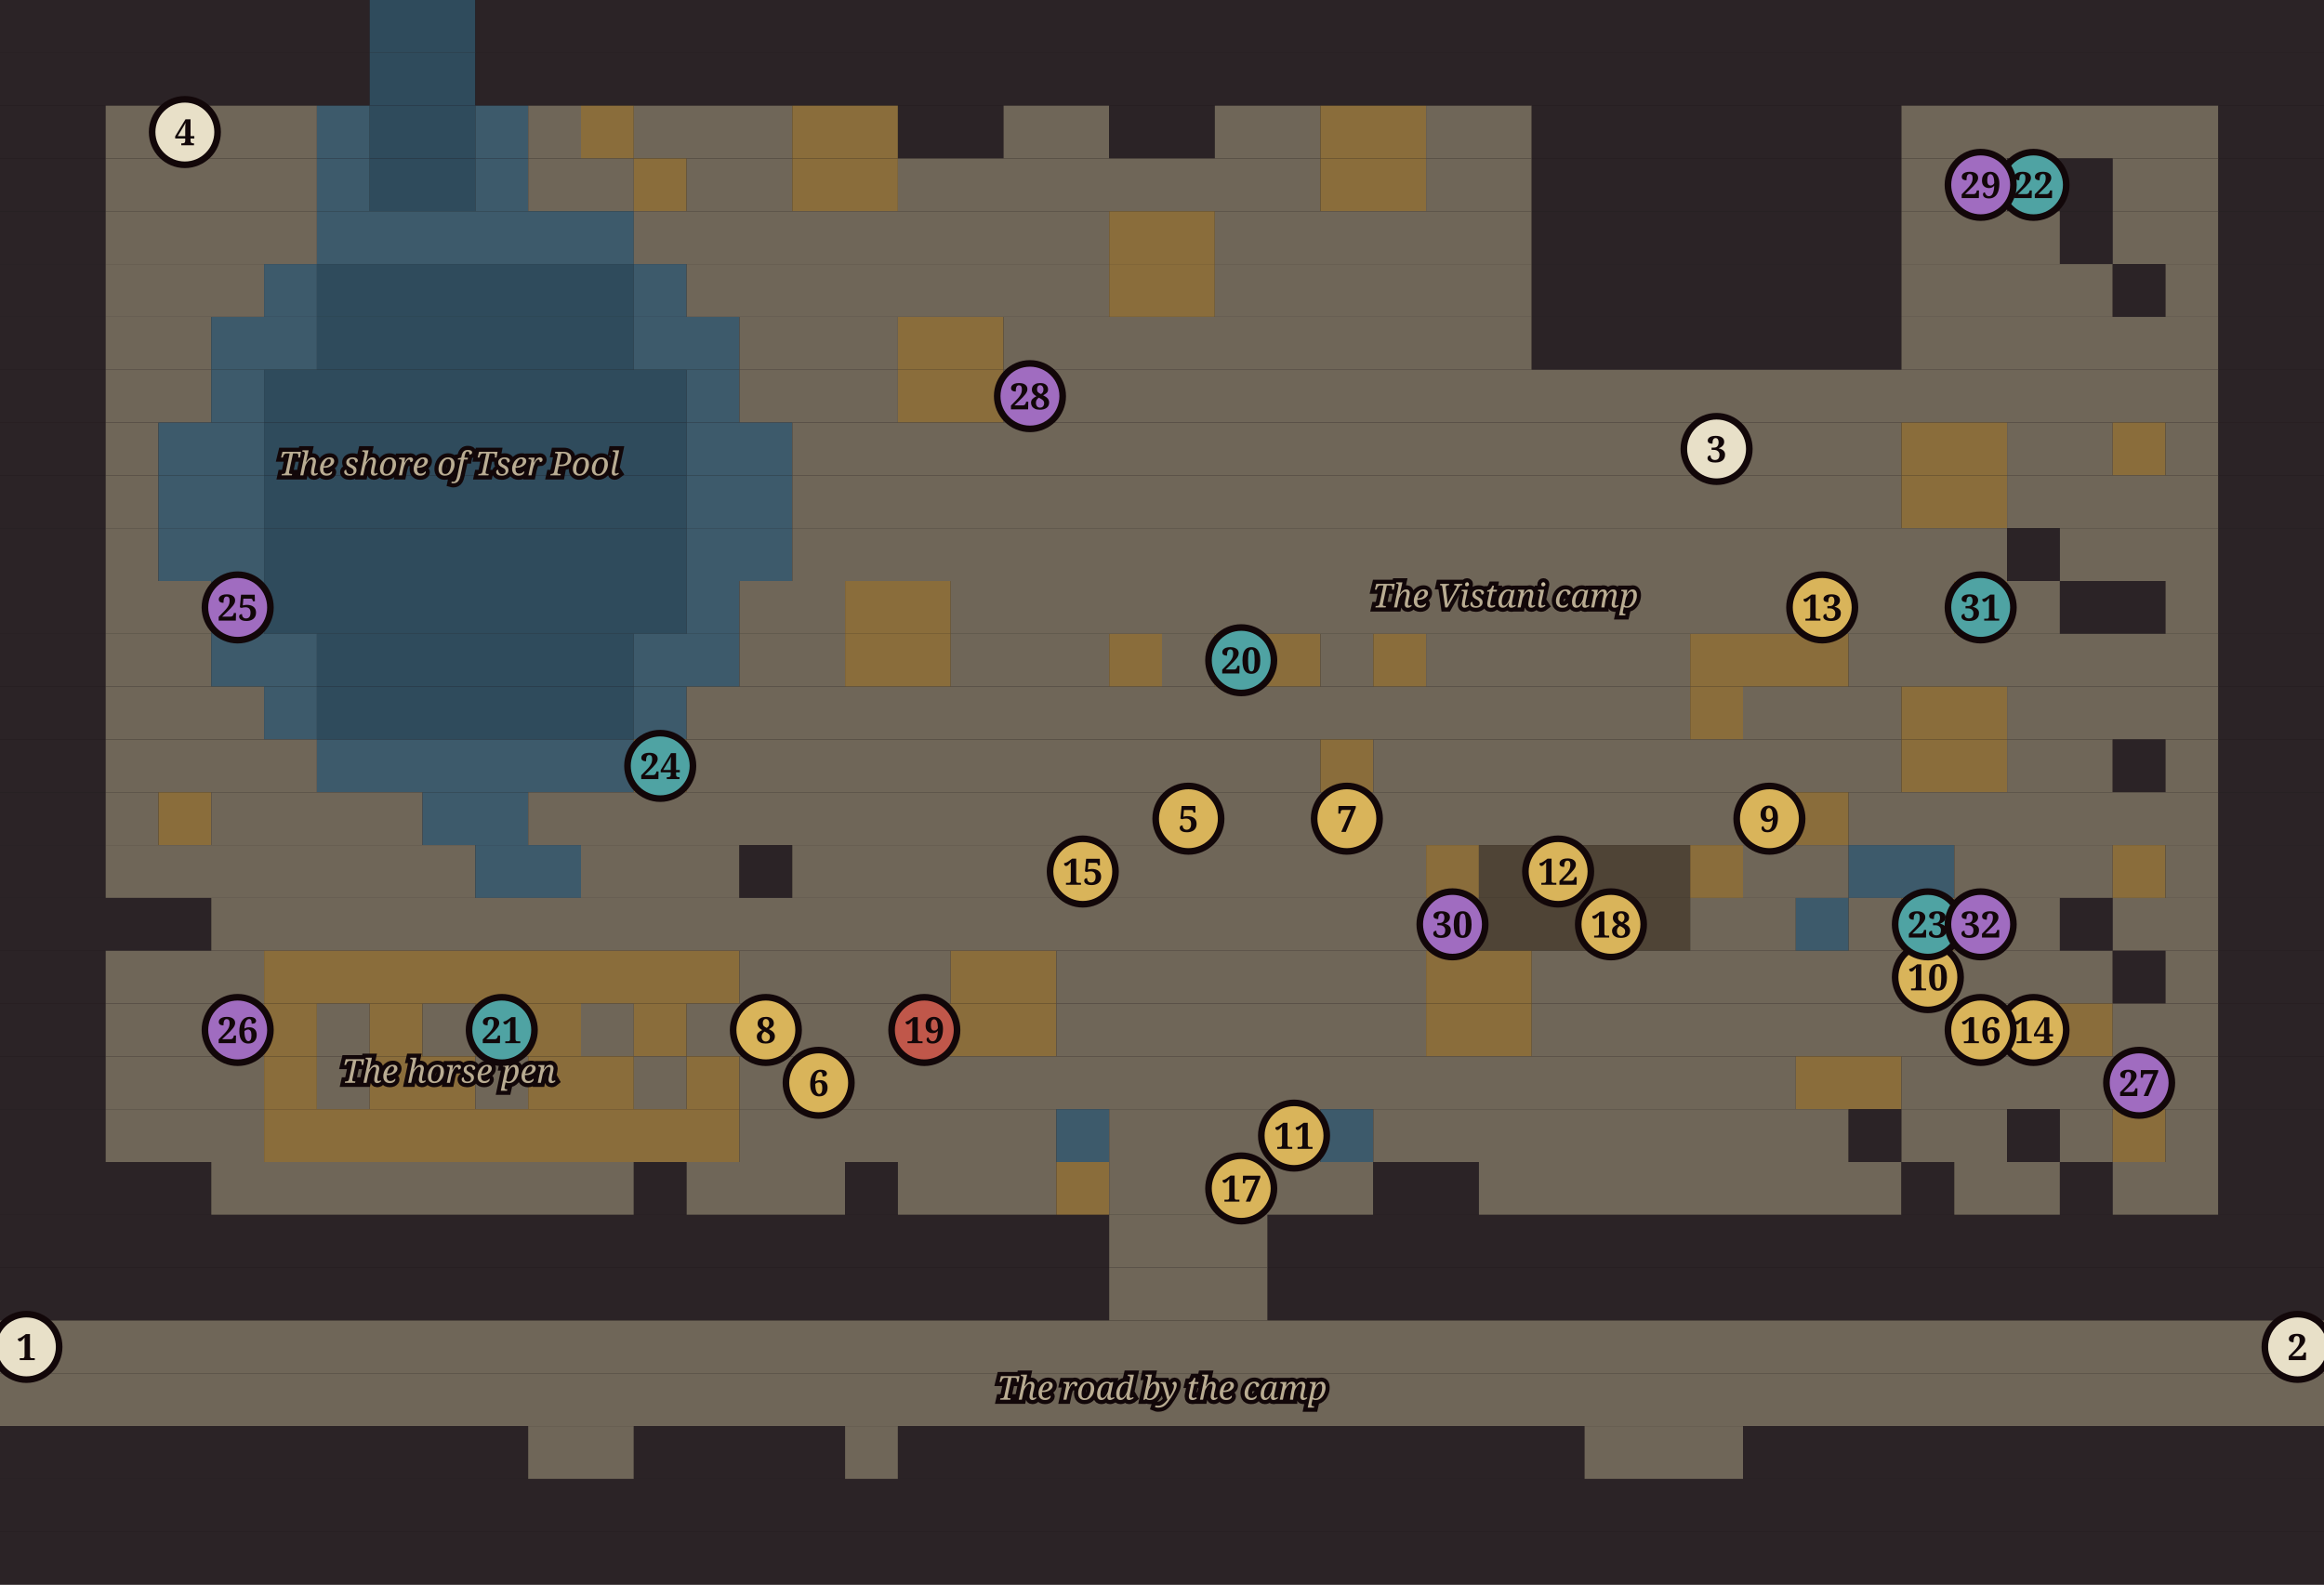
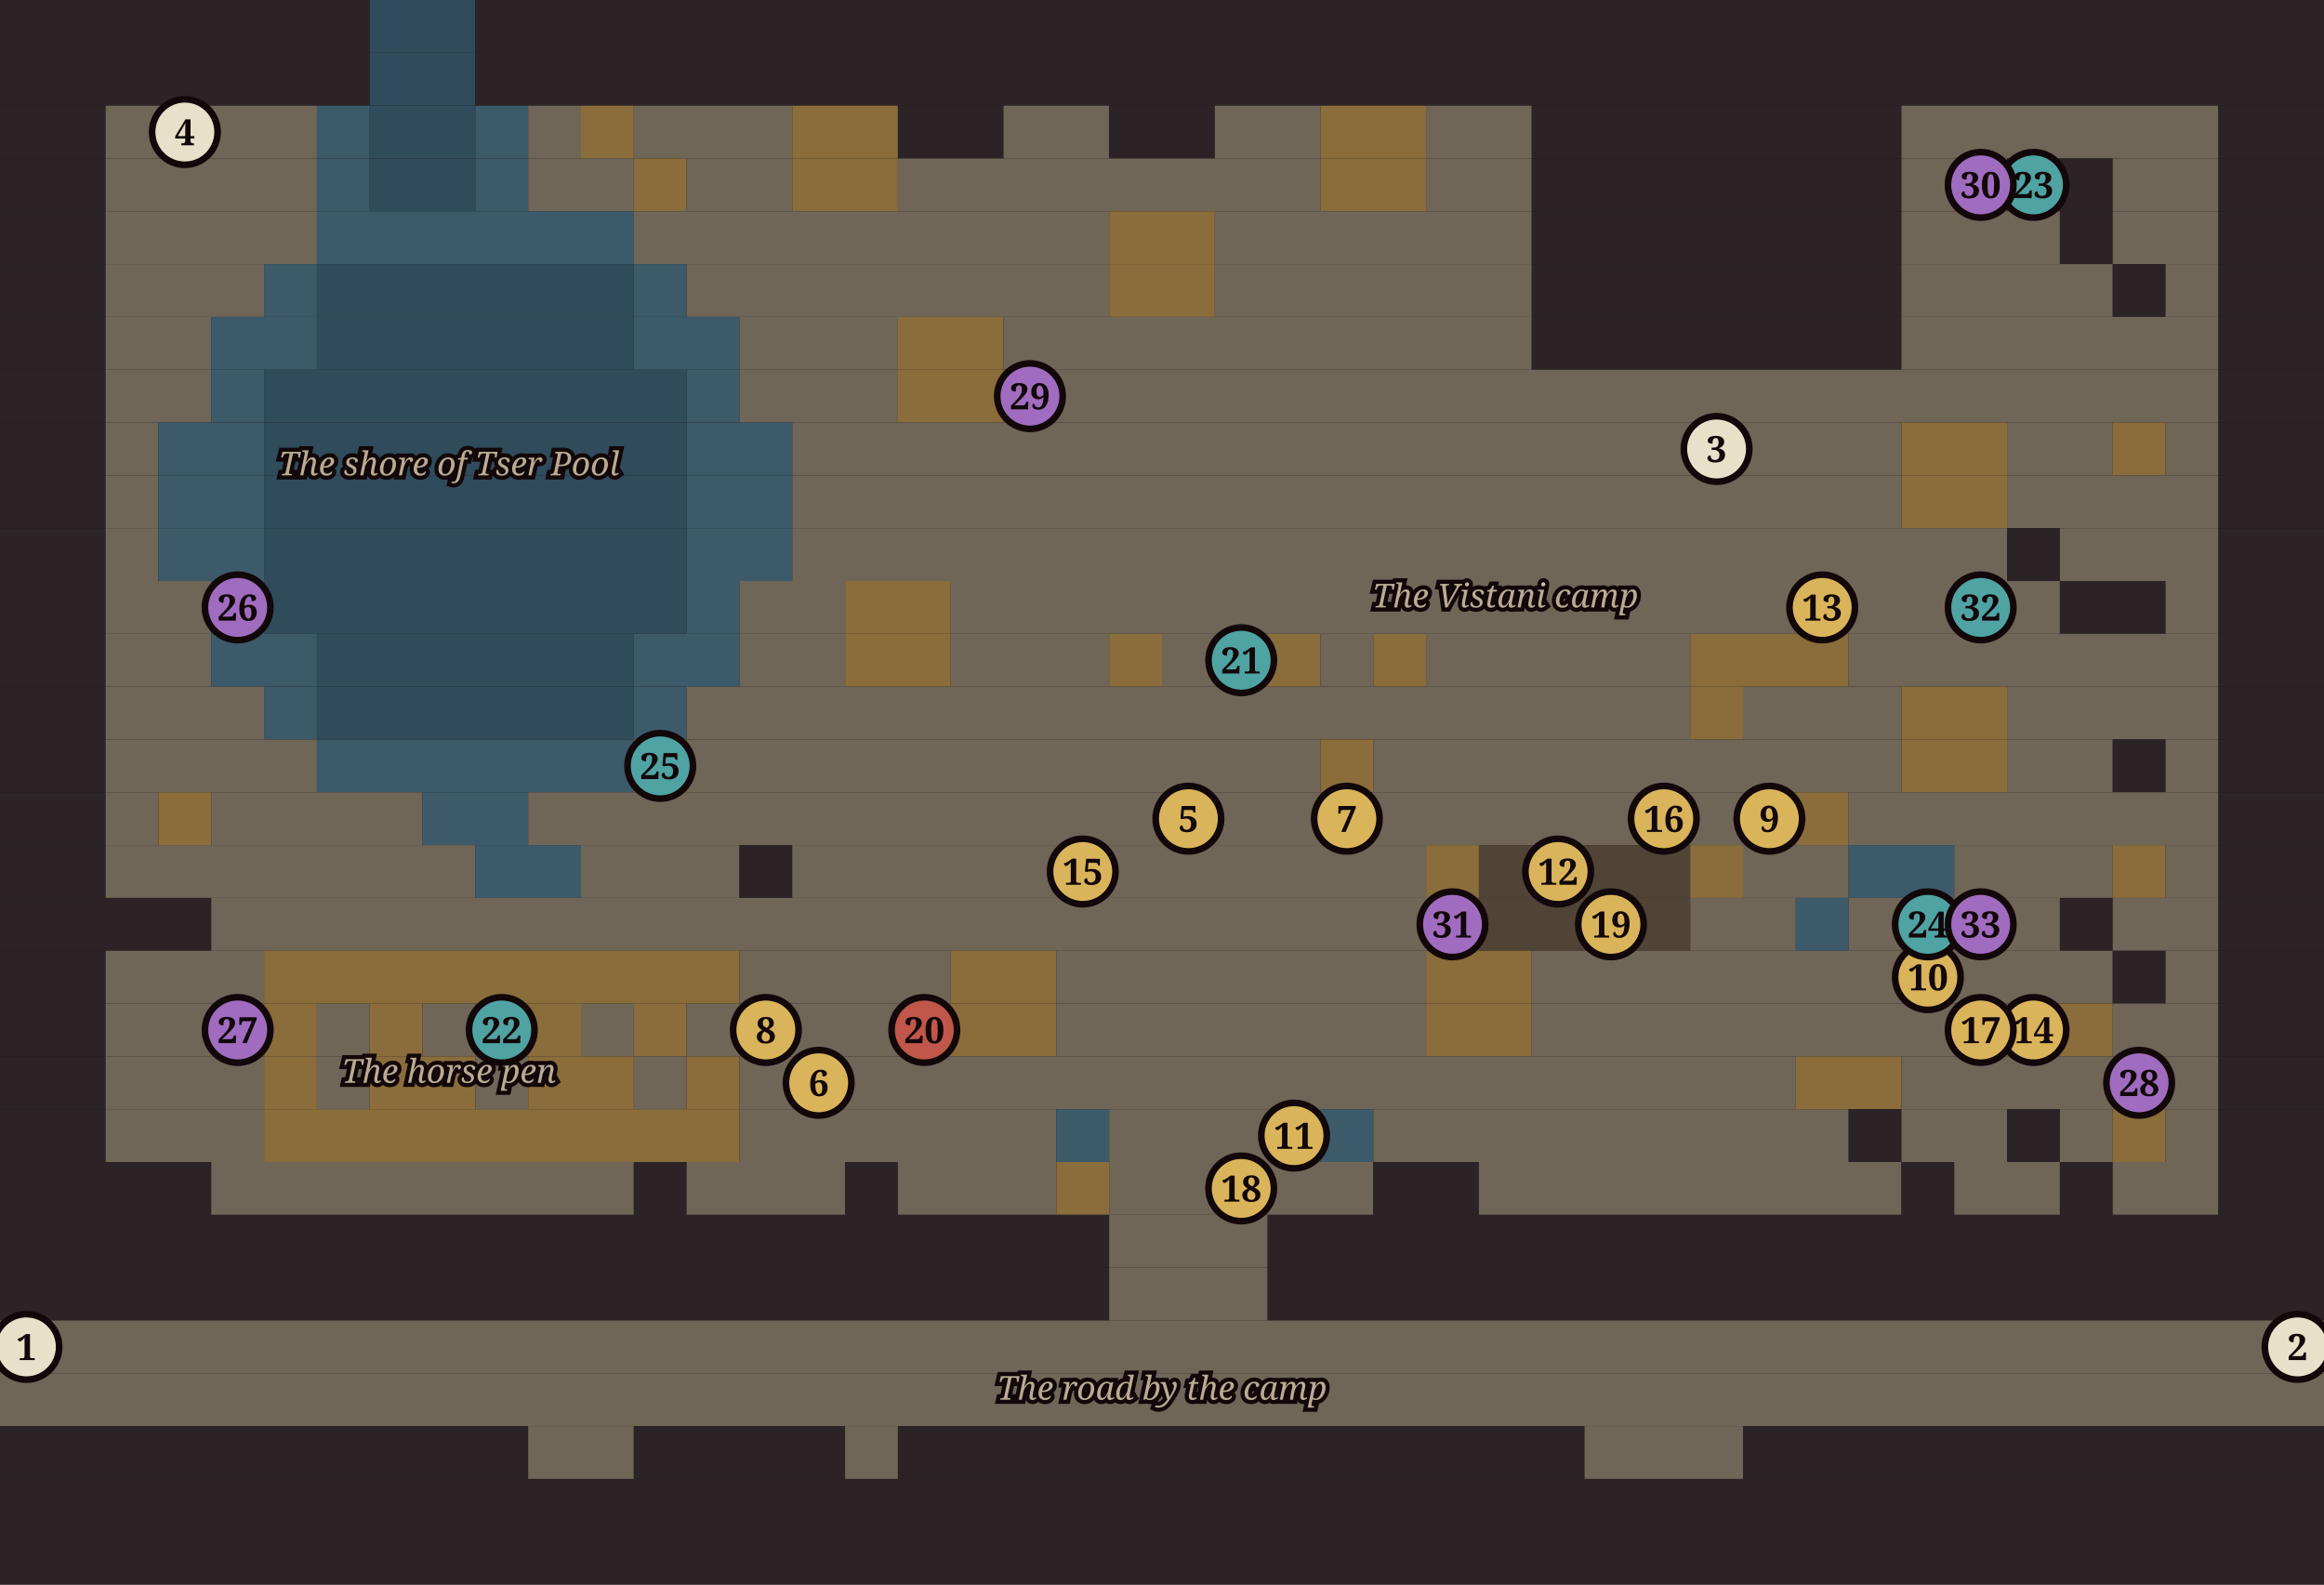
<svg xmlns="http://www.w3.org/2000/svg" viewBox="0 0 704 480" width="704" height="480" font-family="Georgia, serif">
  <rect width="704" height="480" fill="#1a1416" />
  <rect x="0" y="0" width="112" height="16" fill="#2b2326" />
  <rect x="112" y="0" width="32" height="16" fill="#2f4b5c" />
  <rect x="144" y="0" width="560" height="16" fill="#2b2326" />
  <rect x="0" y="16" width="112" height="16" fill="#2b2326" />
  <rect x="112" y="16" width="32" height="16" fill="#2f4b5c" />
  <rect x="144" y="16" width="560" height="16" fill="#2b2326" />
  <rect x="0" y="32" width="32" height="16" fill="#2b2326" />
  <rect x="32" y="32" width="64" height="16" fill="#6f6658" />
  <rect x="96" y="32" width="16" height="16" fill="#3d5a6b" />
  <rect x="112" y="32" width="32" height="16" fill="#2f4b5c" />
  <rect x="144" y="32" width="16" height="16" fill="#3d5a6b" />
  <rect x="160" y="32" width="16" height="16" fill="#6f6658" />
  <rect x="176" y="32" width="16" height="16" fill="#8a6d3b" />
  <rect x="192" y="32" width="48" height="16" fill="#6f6658" />
  <rect x="240" y="32" width="32" height="16" fill="#8a6d3b" />
  <rect x="272" y="32" width="32" height="16" fill="#2b2326" />
  <rect x="304" y="32" width="32" height="16" fill="#6f6658" />
  <rect x="336" y="32" width="32" height="16" fill="#2b2326" />
  <rect x="368" y="32" width="32" height="16" fill="#6f6658" />
  <rect x="400" y="32" width="32" height="16" fill="#8a6d3b" />
  <rect x="432" y="32" width="32" height="16" fill="#6f6658" />
  <rect x="464" y="32" width="112" height="16" fill="#2b2326" />
  <rect x="576" y="32" width="96" height="16" fill="#6f6658" />
  <rect x="672" y="32" width="32" height="16" fill="#2b2326" />
  <rect x="0" y="48" width="32" height="16" fill="#2b2326" />
  <rect x="32" y="48" width="64" height="16" fill="#6f6658" />
  <rect x="96" y="48" width="16" height="16" fill="#3d5a6b" />
  <rect x="112" y="48" width="32" height="16" fill="#2f4b5c" />
  <rect x="144" y="48" width="16" height="16" fill="#3d5a6b" />
  <rect x="160" y="48" width="32" height="16" fill="#6f6658" />
  <rect x="192" y="48" width="16" height="16" fill="#8a6d3b" />
  <rect x="208" y="48" width="32" height="16" fill="#6f6658" />
  <rect x="240" y="48" width="32" height="16" fill="#8a6d3b" />
  <rect x="272" y="48" width="128" height="16" fill="#6f6658" />
  <rect x="400" y="48" width="32" height="16" fill="#8a6d3b" />
  <rect x="432" y="48" width="32" height="16" fill="#6f6658" />
  <rect x="464" y="48" width="112" height="16" fill="#2b2326" />
  <rect x="576" y="48" width="32" height="16" fill="#6f6658" />
  <rect x="608" y="48" width="32" height="16" fill="#2b2326" />
  <rect x="640" y="48" width="32" height="16" fill="#6f6658" />
  <rect x="672" y="48" width="32" height="16" fill="#2b2326" />
  <rect x="0" y="64" width="32" height="16" fill="#2b2326" />
  <rect x="32" y="64" width="64" height="16" fill="#6f6658" />
  <rect x="96" y="64" width="96" height="16" fill="#3d5a6b" />
  <rect x="192" y="64" width="144" height="16" fill="#6f6658" />
  <rect x="336" y="64" width="32" height="16" fill="#8a6d3b" />
  <rect x="368" y="64" width="96" height="16" fill="#6f6658" />
  <rect x="464" y="64" width="112" height="16" fill="#2b2326" />
  <rect x="576" y="64" width="48" height="16" fill="#6f6658" />
  <rect x="624" y="64" width="16" height="16" fill="#2b2326" />
  <rect x="640" y="64" width="32" height="16" fill="#6f6658" />
  <rect x="672" y="64" width="32" height="16" fill="#2b2326" />
  <rect x="0" y="80" width="32" height="16" fill="#2b2326" />
  <rect x="32" y="80" width="48" height="16" fill="#6f6658" />
  <rect x="80" y="80" width="16" height="16" fill="#3d5a6b" />
  <rect x="96" y="80" width="96" height="16" fill="#2f4b5c" />
  <rect x="192" y="80" width="16" height="16" fill="#3d5a6b" />
  <rect x="208" y="80" width="128" height="16" fill="#6f6658" />
  <rect x="336" y="80" width="32" height="16" fill="#8a6d3b" />
  <rect x="368" y="80" width="96" height="16" fill="#6f6658" />
  <rect x="464" y="80" width="112" height="16" fill="#2b2326" />
  <rect x="576" y="80" width="64" height="16" fill="#6f6658" />
  <rect x="640" y="80" width="16" height="16" fill="#2b2326" />
  <rect x="656" y="80" width="16" height="16" fill="#6f6658" />
  <rect x="672" y="80" width="32" height="16" fill="#2b2326" />
  <rect x="0" y="96" width="32" height="16" fill="#2b2326" />
  <rect x="32" y="96" width="32" height="16" fill="#6f6658" />
  <rect x="64" y="96" width="32" height="16" fill="#3d5a6b" />
  <rect x="96" y="96" width="96" height="16" fill="#2f4b5c" />
  <rect x="192" y="96" width="32" height="16" fill="#3d5a6b" />
  <rect x="224" y="96" width="48" height="16" fill="#6f6658" />
  <rect x="272" y="96" width="32" height="16" fill="#8a6d3b" />
  <rect x="304" y="96" width="160" height="16" fill="#6f6658" />
  <rect x="464" y="96" width="112" height="16" fill="#2b2326" />
  <rect x="576" y="96" width="96" height="16" fill="#6f6658" />
  <rect x="672" y="96" width="32" height="16" fill="#2b2326" />
  <rect x="0" y="112" width="32" height="16" fill="#2b2326" />
  <rect x="32" y="112" width="32" height="16" fill="#6f6658" />
  <rect x="64" y="112" width="16" height="16" fill="#3d5a6b" />
  <rect x="80" y="112" width="128" height="16" fill="#2f4b5c" />
  <rect x="208" y="112" width="16" height="16" fill="#3d5a6b" />
  <rect x="224" y="112" width="48" height="16" fill="#6f6658" />
  <rect x="272" y="112" width="32" height="16" fill="#8a6d3b" />
  <rect x="304" y="112" width="368" height="16" fill="#6f6658" />
  <rect x="672" y="112" width="32" height="16" fill="#2b2326" />
  <rect x="0" y="128" width="32" height="16" fill="#2b2326" />
  <rect x="32" y="128" width="16" height="16" fill="#6f6658" />
  <rect x="48" y="128" width="32" height="16" fill="#3d5a6b" />
  <rect x="80" y="128" width="128" height="16" fill="#2f4b5c" />
  <rect x="208" y="128" width="32" height="16" fill="#3d5a6b" />
  <rect x="240" y="128" width="336" height="16" fill="#6f6658" />
  <rect x="576" y="128" width="32" height="16" fill="#8a6d3b" />
  <rect x="608" y="128" width="32" height="16" fill="#6f6658" />
  <rect x="640" y="128" width="16" height="16" fill="#8a6d3b" />
  <rect x="656" y="128" width="16" height="16" fill="#6f6658" />
  <rect x="672" y="128" width="32" height="16" fill="#2b2326" />
  <rect x="0" y="144" width="32" height="16" fill="#2b2326" />
  <rect x="32" y="144" width="16" height="16" fill="#6f6658" />
  <rect x="48" y="144" width="32" height="16" fill="#3d5a6b" />
  <rect x="80" y="144" width="128" height="16" fill="#2f4b5c" />
  <rect x="208" y="144" width="32" height="16" fill="#3d5a6b" />
  <rect x="240" y="144" width="336" height="16" fill="#6f6658" />
  <rect x="576" y="144" width="32" height="16" fill="#8a6d3b" />
  <rect x="608" y="144" width="64" height="16" fill="#6f6658" />
  <rect x="672" y="144" width="32" height="16" fill="#2b2326" />
  <rect x="0" y="160" width="32" height="16" fill="#2b2326" />
  <rect x="32" y="160" width="16" height="16" fill="#6f6658" />
  <rect x="48" y="160" width="32" height="16" fill="#3d5a6b" />
  <rect x="80" y="160" width="128" height="16" fill="#2f4b5c" />
  <rect x="208" y="160" width="32" height="16" fill="#3d5a6b" />
  <rect x="240" y="160" width="368" height="16" fill="#6f6658" />
  <rect x="608" y="160" width="16" height="16" fill="#2b2326" />
  <rect x="624" y="160" width="48" height="16" fill="#6f6658" />
  <rect x="672" y="160" width="32" height="16" fill="#2b2326" />
  <rect x="0" y="176" width="32" height="16" fill="#2b2326" />
  <rect x="32" y="176" width="32" height="16" fill="#6f6658" />
  <rect x="64" y="176" width="16" height="16" fill="#3d5a6b" />
  <rect x="80" y="176" width="128" height="16" fill="#2f4b5c" />
  <rect x="208" y="176" width="16" height="16" fill="#3d5a6b" />
  <rect x="224" y="176" width="32" height="16" fill="#6f6658" />
  <rect x="256" y="176" width="32" height="16" fill="#8a6d3b" />
  <rect x="288" y="176" width="304" height="16" fill="#6f6658" />
  <rect x="592" y="176" width="16" height="16" fill="#8a6d3b" />
  <rect x="608" y="176" width="16" height="16" fill="#6f6658" />
  <rect x="624" y="176" width="32" height="16" fill="#2b2326" />
  <rect x="656" y="176" width="16" height="16" fill="#6f6658" />
  <rect x="672" y="176" width="32" height="16" fill="#2b2326" />
  <rect x="0" y="192" width="32" height="16" fill="#2b2326" />
  <rect x="32" y="192" width="32" height="16" fill="#6f6658" />
  <rect x="64" y="192" width="32" height="16" fill="#3d5a6b" />
  <rect x="96" y="192" width="96" height="16" fill="#2f4b5c" />
  <rect x="192" y="192" width="32" height="16" fill="#3d5a6b" />
  <rect x="224" y="192" width="32" height="16" fill="#6f6658" />
  <rect x="256" y="192" width="32" height="16" fill="#8a6d3b" />
  <rect x="288" y="192" width="48" height="16" fill="#6f6658" />
  <rect x="336" y="192" width="16" height="16" fill="#8a6d3b" />
  <rect x="352" y="192" width="16" height="16" fill="#6f6658" />
  <rect x="368" y="192" width="32" height="16" fill="#8a6d3b" />
  <rect x="400" y="192" width="16" height="16" fill="#6f6658" />
  <rect x="416" y="192" width="16" height="16" fill="#8a6d3b" />
  <rect x="432" y="192" width="80" height="16" fill="#6f6658" />
  <rect x="512" y="192" width="48" height="16" fill="#8a6d3b" />
  <rect x="560" y="192" width="112" height="16" fill="#6f6658" />
  <rect x="672" y="192" width="32" height="16" fill="#2b2326" />
  <rect x="0" y="208" width="32" height="16" fill="#2b2326" />
  <rect x="32" y="208" width="48" height="16" fill="#6f6658" />
  <rect x="80" y="208" width="16" height="16" fill="#3d5a6b" />
  <rect x="96" y="208" width="96" height="16" fill="#2f4b5c" />
  <rect x="192" y="208" width="16" height="16" fill="#3d5a6b" />
  <rect x="208" y="208" width="304" height="16" fill="#6f6658" />
  <rect x="512" y="208" width="16" height="16" fill="#8a6d3b" />
  <rect x="528" y="208" width="48" height="16" fill="#6f6658" />
  <rect x="576" y="208" width="32" height="16" fill="#8a6d3b" />
  <rect x="608" y="208" width="64" height="16" fill="#6f6658" />
  <rect x="672" y="208" width="32" height="16" fill="#2b2326" />
  <rect x="0" y="224" width="32" height="16" fill="#2b2326" />
  <rect x="32" y="224" width="64" height="16" fill="#6f6658" />
  <rect x="96" y="224" width="96" height="16" fill="#3d5a6b" />
  <rect x="192" y="224" width="16" height="16" fill="#8a6d3b" />
  <rect x="208" y="224" width="192" height="16" fill="#6f6658" />
  <rect x="400" y="224" width="16" height="16" fill="#8a6d3b" />
  <rect x="416" y="224" width="160" height="16" fill="#6f6658" />
  <rect x="576" y="224" width="32" height="16" fill="#8a6d3b" />
  <rect x="608" y="224" width="32" height="16" fill="#6f6658" />
  <rect x="640" y="224" width="16" height="16" fill="#2b2326" />
  <rect x="656" y="224" width="16" height="16" fill="#6f6658" />
  <rect x="672" y="224" width="32" height="16" fill="#2b2326" />
  <rect x="0" y="240" width="32" height="16" fill="#2b2326" />
  <rect x="32" y="240" width="16" height="16" fill="#6f6658" />
  <rect x="48" y="240" width="16" height="16" fill="#8a6d3b" />
  <rect x="64" y="240" width="64" height="16" fill="#6f6658" />
  <rect x="128" y="240" width="32" height="16" fill="#3d5a6b" />
  <rect x="160" y="240" width="384" height="16" fill="#6f6658" />
  <rect x="544" y="240" width="16" height="16" fill="#8a6d3b" />
  <rect x="560" y="240" width="112" height="16" fill="#6f6658" />
  <rect x="672" y="240" width="32" height="16" fill="#2b2326" />
  <rect x="0" y="256" width="32" height="16" fill="#2b2326" />
  <rect x="32" y="256" width="112" height="16" fill="#6f6658" />
  <rect x="144" y="256" width="32" height="16" fill="#3d5a6b" />
  <rect x="176" y="256" width="48" height="16" fill="#6f6658" />
  <rect x="224" y="256" width="16" height="16" fill="#2b2326" />
  <rect x="240" y="256" width="192" height="16" fill="#6f6658" />
  <rect x="432" y="256" width="16" height="16" fill="#8a6d3b" />
  <rect x="448" y="256" width="64" height="16" fill="#4f4436" />
  <rect x="512" y="256" width="16" height="16" fill="#8a6d3b" />
  <rect x="528" y="256" width="32" height="16" fill="#6f6658" />
  <rect x="560" y="256" width="32" height="16" fill="#3d5a6b" />
  <rect x="592" y="256" width="48" height="16" fill="#6f6658" />
  <rect x="640" y="256" width="16" height="16" fill="#8a6d3b" />
  <rect x="656" y="256" width="16" height="16" fill="#6f6658" />
  <rect x="672" y="256" width="32" height="16" fill="#2b2326" />
  <rect x="0" y="272" width="64" height="16" fill="#2b2326" />
  <rect x="64" y="272" width="384" height="16" fill="#6f6658" />
  <rect x="448" y="272" width="64" height="16" fill="#4f4436" />
  <rect x="512" y="272" width="32" height="16" fill="#6f6658" />
  <rect x="544" y="272" width="16" height="16" fill="#3d5a6b" />
  <rect x="560" y="272" width="16" height="16" fill="#6f6658" />
  <rect x="576" y="272" width="16" height="16" fill="#8a6d3b" />
  <rect x="592" y="272" width="32" height="16" fill="#6f6658" />
  <rect x="624" y="272" width="16" height="16" fill="#2b2326" />
  <rect x="640" y="272" width="32" height="16" fill="#6f6658" />
  <rect x="672" y="272" width="32" height="16" fill="#2b2326" />
  <rect x="0" y="288" width="32" height="16" fill="#2b2326" />
  <rect x="32" y="288" width="48" height="16" fill="#6f6658" />
  <rect x="80" y="288" width="144" height="16" fill="#8a6d3b" />
  <rect x="224" y="288" width="64" height="16" fill="#6f6658" />
  <rect x="288" y="288" width="32" height="16" fill="#8a6d3b" />
  <rect x="320" y="288" width="112" height="16" fill="#6f6658" />
  <rect x="432" y="288" width="32" height="16" fill="#8a6d3b" />
  <rect x="464" y="288" width="176" height="16" fill="#6f6658" />
  <rect x="640" y="288" width="16" height="16" fill="#2b2326" />
  <rect x="656" y="288" width="16" height="16" fill="#6f6658" />
  <rect x="672" y="288" width="32" height="16" fill="#2b2326" />
  <rect x="0" y="304" width="32" height="16" fill="#2b2326" />
  <rect x="32" y="304" width="48" height="16" fill="#6f6658" />
  <rect x="80" y="304" width="16" height="16" fill="#8a6d3b" />
  <rect x="96" y="304" width="16" height="16" fill="#6f6658" />
  <rect x="112" y="304" width="16" height="16" fill="#8a6d3b" />
  <rect x="128" y="304" width="16" height="16" fill="#6f6658" />
  <rect x="144" y="304" width="32" height="16" fill="#8a6d3b" />
  <rect x="176" y="304" width="16" height="16" fill="#6f6658" />
  <rect x="192" y="304" width="16" height="16" fill="#8a6d3b" />
  <rect x="208" y="304" width="64" height="16" fill="#6f6658" />
  <rect x="272" y="304" width="48" height="16" fill="#8a6d3b" />
  <rect x="320" y="304" width="112" height="16" fill="#6f6658" />
  <rect x="432" y="304" width="32" height="16" fill="#8a6d3b" />
  <rect x="464" y="304" width="160" height="16" fill="#6f6658" />
  <rect x="624" y="304" width="16" height="16" fill="#8a6d3b" />
  <rect x="640" y="304" width="32" height="16" fill="#6f6658" />
  <rect x="672" y="304" width="32" height="16" fill="#2b2326" />
  <rect x="0" y="320" width="32" height="16" fill="#2b2326" />
  <rect x="32" y="320" width="48" height="16" fill="#6f6658" />
  <rect x="80" y="320" width="16" height="16" fill="#8a6d3b" />
  <rect x="96" y="320" width="16" height="16" fill="#6f6658" />
  <rect x="112" y="320" width="32" height="16" fill="#8a6d3b" />
  <rect x="144" y="320" width="16" height="16" fill="#6f6658" />
  <rect x="160" y="320" width="32" height="16" fill="#8a6d3b" />
  <rect x="192" y="320" width="16" height="16" fill="#6f6658" />
  <rect x="208" y="320" width="16" height="16" fill="#8a6d3b" />
  <rect x="224" y="320" width="320" height="16" fill="#6f6658" />
  <rect x="544" y="320" width="32" height="16" fill="#8a6d3b" />
  <rect x="576" y="320" width="96" height="16" fill="#6f6658" />
  <rect x="672" y="320" width="32" height="16" fill="#2b2326" />
  <rect x="0" y="336" width="32" height="16" fill="#2b2326" />
  <rect x="32" y="336" width="48" height="16" fill="#6f6658" />
  <rect x="80" y="336" width="144" height="16" fill="#8a6d3b" />
  <rect x="224" y="336" width="96" height="16" fill="#6f6658" />
  <rect x="320" y="336" width="16" height="16" fill="#3d5a6b" />
  <rect x="336" y="336" width="64" height="16" fill="#6f6658" />
  <rect x="400" y="336" width="16" height="16" fill="#3d5a6b" />
  <rect x="416" y="336" width="144" height="16" fill="#6f6658" />
  <rect x="560" y="336" width="16" height="16" fill="#2b2326" />
  <rect x="576" y="336" width="32" height="16" fill="#6f6658" />
  <rect x="608" y="336" width="16" height="16" fill="#2b2326" />
  <rect x="624" y="336" width="16" height="16" fill="#6f6658" />
  <rect x="640" y="336" width="16" height="16" fill="#8a6d3b" />
  <rect x="656" y="336" width="16" height="16" fill="#6f6658" />
  <rect x="672" y="336" width="32" height="16" fill="#2b2326" />
  <rect x="0" y="352" width="64" height="16" fill="#2b2326" />
  <rect x="64" y="352" width="128" height="16" fill="#6f6658" />
  <rect x="192" y="352" width="16" height="16" fill="#2b2326" />
  <rect x="208" y="352" width="48" height="16" fill="#6f6658" />
  <rect x="256" y="352" width="16" height="16" fill="#2b2326" />
  <rect x="272" y="352" width="48" height="16" fill="#6f6658" />
  <rect x="320" y="352" width="16" height="16" fill="#8a6d3b" />
  <rect x="336" y="352" width="80" height="16" fill="#6f6658" />
  <rect x="416" y="352" width="32" height="16" fill="#2b2326" />
  <rect x="448" y="352" width="128" height="16" fill="#6f6658" />
  <rect x="576" y="352" width="16" height="16" fill="#2b2326" />
  <rect x="592" y="352" width="32" height="16" fill="#6f6658" />
  <rect x="624" y="352" width="16" height="16" fill="#2b2326" />
  <rect x="640" y="352" width="32" height="16" fill="#6f6658" />
  <rect x="672" y="352" width="32" height="16" fill="#2b2326" />
  <rect x="0" y="368" width="336" height="16" fill="#2b2326" />
  <rect x="336" y="368" width="48" height="16" fill="#6f6658" />
  <rect x="384" y="368" width="320" height="16" fill="#2b2326" />
  <rect x="0" y="384" width="336" height="16" fill="#2b2326" />
  <rect x="336" y="384" width="48" height="16" fill="#6f6658" />
  <rect x="384" y="384" width="320" height="16" fill="#2b2326" />
  <rect x="0" y="400" width="704" height="16" fill="#6f6658" />
  <rect x="0" y="416" width="704" height="16" fill="#6f6658" />
  <rect x="0" y="432" width="160" height="16" fill="#2b2326" />
  <rect x="160" y="432" width="32" height="16" fill="#6f6658" />
  <rect x="192" y="432" width="64" height="16" fill="#2b2326" />
  <rect x="256" y="432" width="16" height="16" fill="#6f6658" />
  <rect x="272" y="432" width="208" height="16" fill="#2b2326" />
  <rect x="480" y="432" width="48" height="16" fill="#6f6658" />
  <rect x="528" y="432" width="176" height="16" fill="#2b2326" />
  <rect x="0" y="448" width="704" height="16" fill="#2b2326" />
  <rect x="0" y="464" width="704" height="16" fill="#2b2326" />
  <text x="352.0" y="424.0" font-size="10" text-anchor="middle" fill="#f0e2c0" fill-opacity="0.75" stroke="#120709" stroke-width="2.5" paint-order="stroke" font-style="italic">The road by the camp</text>
  <text x="136.0" y="144.0" font-size="10" text-anchor="middle" fill="#f0e2c0" fill-opacity="0.75" stroke="#120709" stroke-width="2.5" paint-order="stroke" font-style="italic">The shore of Tser Pool</text>
  <text x="136.0" y="328.0" font-size="10" text-anchor="middle" fill="#f0e2c0" fill-opacity="0.75" stroke="#120709" stroke-width="2.5" paint-order="stroke" font-style="italic">The horse pen</text>
  <text x="456.0" y="184.0" font-size="10" text-anchor="middle" fill="#f0e2c0" fill-opacity="0.75" stroke="#120709" stroke-width="2.5" paint-order="stroke" font-style="italic">The Vistani camp</text>
  <circle cx="8.0" cy="408.0" r="9.92" fill="#e8e0c8" stroke="#120709" stroke-width="2" />
  <text x="8.0" y="412.0" font-size="11" text-anchor="middle" fill="#120709" font-weight="bold">1</text>
  <circle cx="696.0" cy="408.0" r="9.92" fill="#e8e0c8" stroke="#120709" stroke-width="2" />
  <text x="696.0" y="412.0" font-size="11" text-anchor="middle" fill="#120709" font-weight="bold">2</text>
  <circle cx="520.0" cy="136.0" r="9.92" fill="#e8e0c8" stroke="#120709" stroke-width="2" />
  <text x="520.0" y="140.0" font-size="11" text-anchor="middle" fill="#120709" font-weight="bold">3</text>
  <circle cx="56.0" cy="40.0" r="9.92" fill="#e8e0c8" stroke="#120709" stroke-width="2" />
  <text x="56.0" y="44.0" font-size="11" text-anchor="middle" fill="#120709" font-weight="bold">4</text>
  <circle cx="360.0" cy="248.0" r="9.92" fill="#d9b45a" stroke="#120709" stroke-width="2" />
  <text x="360.0" y="252.0" font-size="11" text-anchor="middle" fill="#120709" font-weight="bold">5</text>
  <circle cx="248.0" cy="328.0" r="9.92" fill="#d9b45a" stroke="#120709" stroke-width="2" />
  <text x="248.0" y="332.0" font-size="11" text-anchor="middle" fill="#120709" font-weight="bold">6</text>
  <circle cx="408.0" cy="248.0" r="9.92" fill="#d9b45a" stroke="#120709" stroke-width="2" />
  <text x="408.0" y="252.0" font-size="11" text-anchor="middle" fill="#120709" font-weight="bold">7</text>
  <circle cx="232.0" cy="312.0" r="9.92" fill="#d9b45a" stroke="#120709" stroke-width="2" />
  <text x="232.0" y="316.0" font-size="11" text-anchor="middle" fill="#120709" font-weight="bold">8</text>
  <circle cx="536.0" cy="248.0" r="9.92" fill="#d9b45a" stroke="#120709" stroke-width="2" />
  <text x="536.0" y="252.0" font-size="11" text-anchor="middle" fill="#120709" font-weight="bold">9</text>
  <circle cx="584.0" cy="296.0" r="9.92" fill="#d9b45a" stroke="#120709" stroke-width="2" />
  <text x="584.0" y="300.0" font-size="11" text-anchor="middle" fill="#120709" font-weight="bold">10</text>
  <circle cx="392.0" cy="344.0" r="9.92" fill="#d9b45a" stroke="#120709" stroke-width="2" />
  <text x="392.0" y="348.0" font-size="11" text-anchor="middle" fill="#120709" font-weight="bold">11</text>
  <circle cx="472.0" cy="264.0" r="9.92" fill="#d9b45a" stroke="#120709" stroke-width="2" />
  <text x="472.0" y="268.0" font-size="11" text-anchor="middle" fill="#120709" font-weight="bold">12</text>
  <circle cx="552.0" cy="184.0" r="9.92" fill="#d9b45a" stroke="#120709" stroke-width="2" />
  <text x="552.0" y="188.0" font-size="11" text-anchor="middle" fill="#120709" font-weight="bold">13</text>
  <circle cx="616.0" cy="312.0" r="9.92" fill="#d9b45a" stroke="#120709" stroke-width="2" />
  <text x="616.0" y="316.0" font-size="11" text-anchor="middle" fill="#120709" font-weight="bold">14</text>
  <circle cx="328.0" cy="264.0" r="9.92" fill="#d9b45a" stroke="#120709" stroke-width="2" />
  <text x="328.0" y="268.0" font-size="11" text-anchor="middle" fill="#120709" font-weight="bold">15</text>
+   <circle cx="504.0" cy="248.0" r="9.92" fill="#d9b45a" stroke="#120709" stroke-width="2" />
+   <text x="504.0" y="252.0" font-size="11" text-anchor="middle" fill="#120709" font-weight="bold">16</text>
  <circle cx="600.0" cy="312.0" r="9.92" fill="#d9b45a" stroke="#120709" stroke-width="2" />
-   <text x="600.0" y="316.0" font-size="11" text-anchor="middle" fill="#120709" font-weight="bold">16</text>
+   <text x="600.0" y="316.0" font-size="11" text-anchor="middle" fill="#120709" font-weight="bold">17</text>
  <circle cx="376.0" cy="360.0" r="9.92" fill="#d9b45a" stroke="#120709" stroke-width="2" />
-   <text x="376.0" y="364.0" font-size="11" text-anchor="middle" fill="#120709" font-weight="bold">17</text>
+   <text x="376.0" y="364.0" font-size="11" text-anchor="middle" fill="#120709" font-weight="bold">18</text>
  <circle cx="488.0" cy="280.0" r="9.92" fill="#d9b45a" stroke="#120709" stroke-width="2" />
-   <text x="488.0" y="284.0" font-size="11" text-anchor="middle" fill="#120709" font-weight="bold">18</text>
+   <text x="488.0" y="284.0" font-size="11" text-anchor="middle" fill="#120709" font-weight="bold">19</text>
  <circle cx="280.0" cy="312.0" r="9.92" fill="#c0574a" stroke="#120709" stroke-width="2" />
-   <text x="280.0" y="316.0" font-size="11" text-anchor="middle" fill="#120709" font-weight="bold">19</text>
+   <text x="280.0" y="316.0" font-size="11" text-anchor="middle" fill="#120709" font-weight="bold">20</text>
  <circle cx="376.0" cy="200.0" r="9.92" fill="#4fa3a3" stroke="#120709" stroke-width="2" />
-   <text x="376.0" y="204.0" font-size="11" text-anchor="middle" fill="#120709" font-weight="bold">20</text>
+   <text x="376.0" y="204.0" font-size="11" text-anchor="middle" fill="#120709" font-weight="bold">21</text>
  <circle cx="152.0" cy="312.0" r="9.92" fill="#4fa3a3" stroke="#120709" stroke-width="2" />
-   <text x="152.0" y="316.0" font-size="11" text-anchor="middle" fill="#120709" font-weight="bold">21</text>
+   <text x="152.0" y="316.0" font-size="11" text-anchor="middle" fill="#120709" font-weight="bold">22</text>
  <circle cx="616.0" cy="56.0" r="9.92" fill="#4fa3a3" stroke="#120709" stroke-width="2" />
-   <text x="616.0" y="60.0" font-size="11" text-anchor="middle" fill="#120709" font-weight="bold">22</text>
+   <text x="616.0" y="60.0" font-size="11" text-anchor="middle" fill="#120709" font-weight="bold">23</text>
  <circle cx="584.0" cy="280.0" r="9.92" fill="#4fa3a3" stroke="#120709" stroke-width="2" />
-   <text x="584.0" y="284.0" font-size="11" text-anchor="middle" fill="#120709" font-weight="bold">23</text>
+   <text x="584.0" y="284.0" font-size="11" text-anchor="middle" fill="#120709" font-weight="bold">24</text>
  <circle cx="200.0" cy="232.0" r="9.92" fill="#4fa3a3" stroke="#120709" stroke-width="2" />
-   <text x="200.0" y="236.0" font-size="11" text-anchor="middle" fill="#120709" font-weight="bold">24</text>
+   <text x="200.0" y="236.0" font-size="11" text-anchor="middle" fill="#120709" font-weight="bold">25</text>
  <circle cx="72.0" cy="184.0" r="9.92" fill="#a06cc0" stroke="#120709" stroke-width="2" />
-   <text x="72.0" y="188.0" font-size="11" text-anchor="middle" fill="#120709" font-weight="bold">25</text>
+   <text x="72.0" y="188.0" font-size="11" text-anchor="middle" fill="#120709" font-weight="bold">26</text>
  <circle cx="72.0" cy="312.0" r="9.92" fill="#a06cc0" stroke="#120709" stroke-width="2" />
-   <text x="72.0" y="316.0" font-size="11" text-anchor="middle" fill="#120709" font-weight="bold">26</text>
+   <text x="72.0" y="316.0" font-size="11" text-anchor="middle" fill="#120709" font-weight="bold">27</text>
  <circle cx="648.0" cy="328.0" r="9.92" fill="#a06cc0" stroke="#120709" stroke-width="2" />
-   <text x="648.0" y="332.0" font-size="11" text-anchor="middle" fill="#120709" font-weight="bold">27</text>
+   <text x="648.0" y="332.0" font-size="11" text-anchor="middle" fill="#120709" font-weight="bold">28</text>
  <circle cx="312.0" cy="120.0" r="9.92" fill="#a06cc0" stroke="#120709" stroke-width="2" />
-   <text x="312.0" y="124.0" font-size="11" text-anchor="middle" fill="#120709" font-weight="bold">28</text>
+   <text x="312.0" y="124.0" font-size="11" text-anchor="middle" fill="#120709" font-weight="bold">29</text>
  <circle cx="600.0" cy="56.0" r="9.92" fill="#a06cc0" stroke="#120709" stroke-width="2" />
-   <text x="600.0" y="60.0" font-size="11" text-anchor="middle" fill="#120709" font-weight="bold">29</text>
+   <text x="600.0" y="60.0" font-size="11" text-anchor="middle" fill="#120709" font-weight="bold">30</text>
  <circle cx="440.0" cy="280.0" r="9.92" fill="#a06cc0" stroke="#120709" stroke-width="2" />
-   <text x="440.0" y="284.0" font-size="11" text-anchor="middle" fill="#120709" font-weight="bold">30</text>
+   <text x="440.0" y="284.0" font-size="11" text-anchor="middle" fill="#120709" font-weight="bold">31</text>
  <circle cx="600.0" cy="184.0" r="9.92" fill="#4fa3a3" stroke="#120709" stroke-width="2" />
-   <text x="600.0" y="188.0" font-size="11" text-anchor="middle" fill="#120709" font-weight="bold">31</text>
+   <text x="600.0" y="188.0" font-size="11" text-anchor="middle" fill="#120709" font-weight="bold">32</text>
  <circle cx="600.0" cy="280.0" r="9.92" fill="#a06cc0" stroke="#120709" stroke-width="2" />
-   <text x="600.0" y="284.0" font-size="11" text-anchor="middle" fill="#120709" font-weight="bold">32</text>
+   <text x="600.0" y="284.0" font-size="11" text-anchor="middle" fill="#120709" font-weight="bold">33</text>
</svg>
